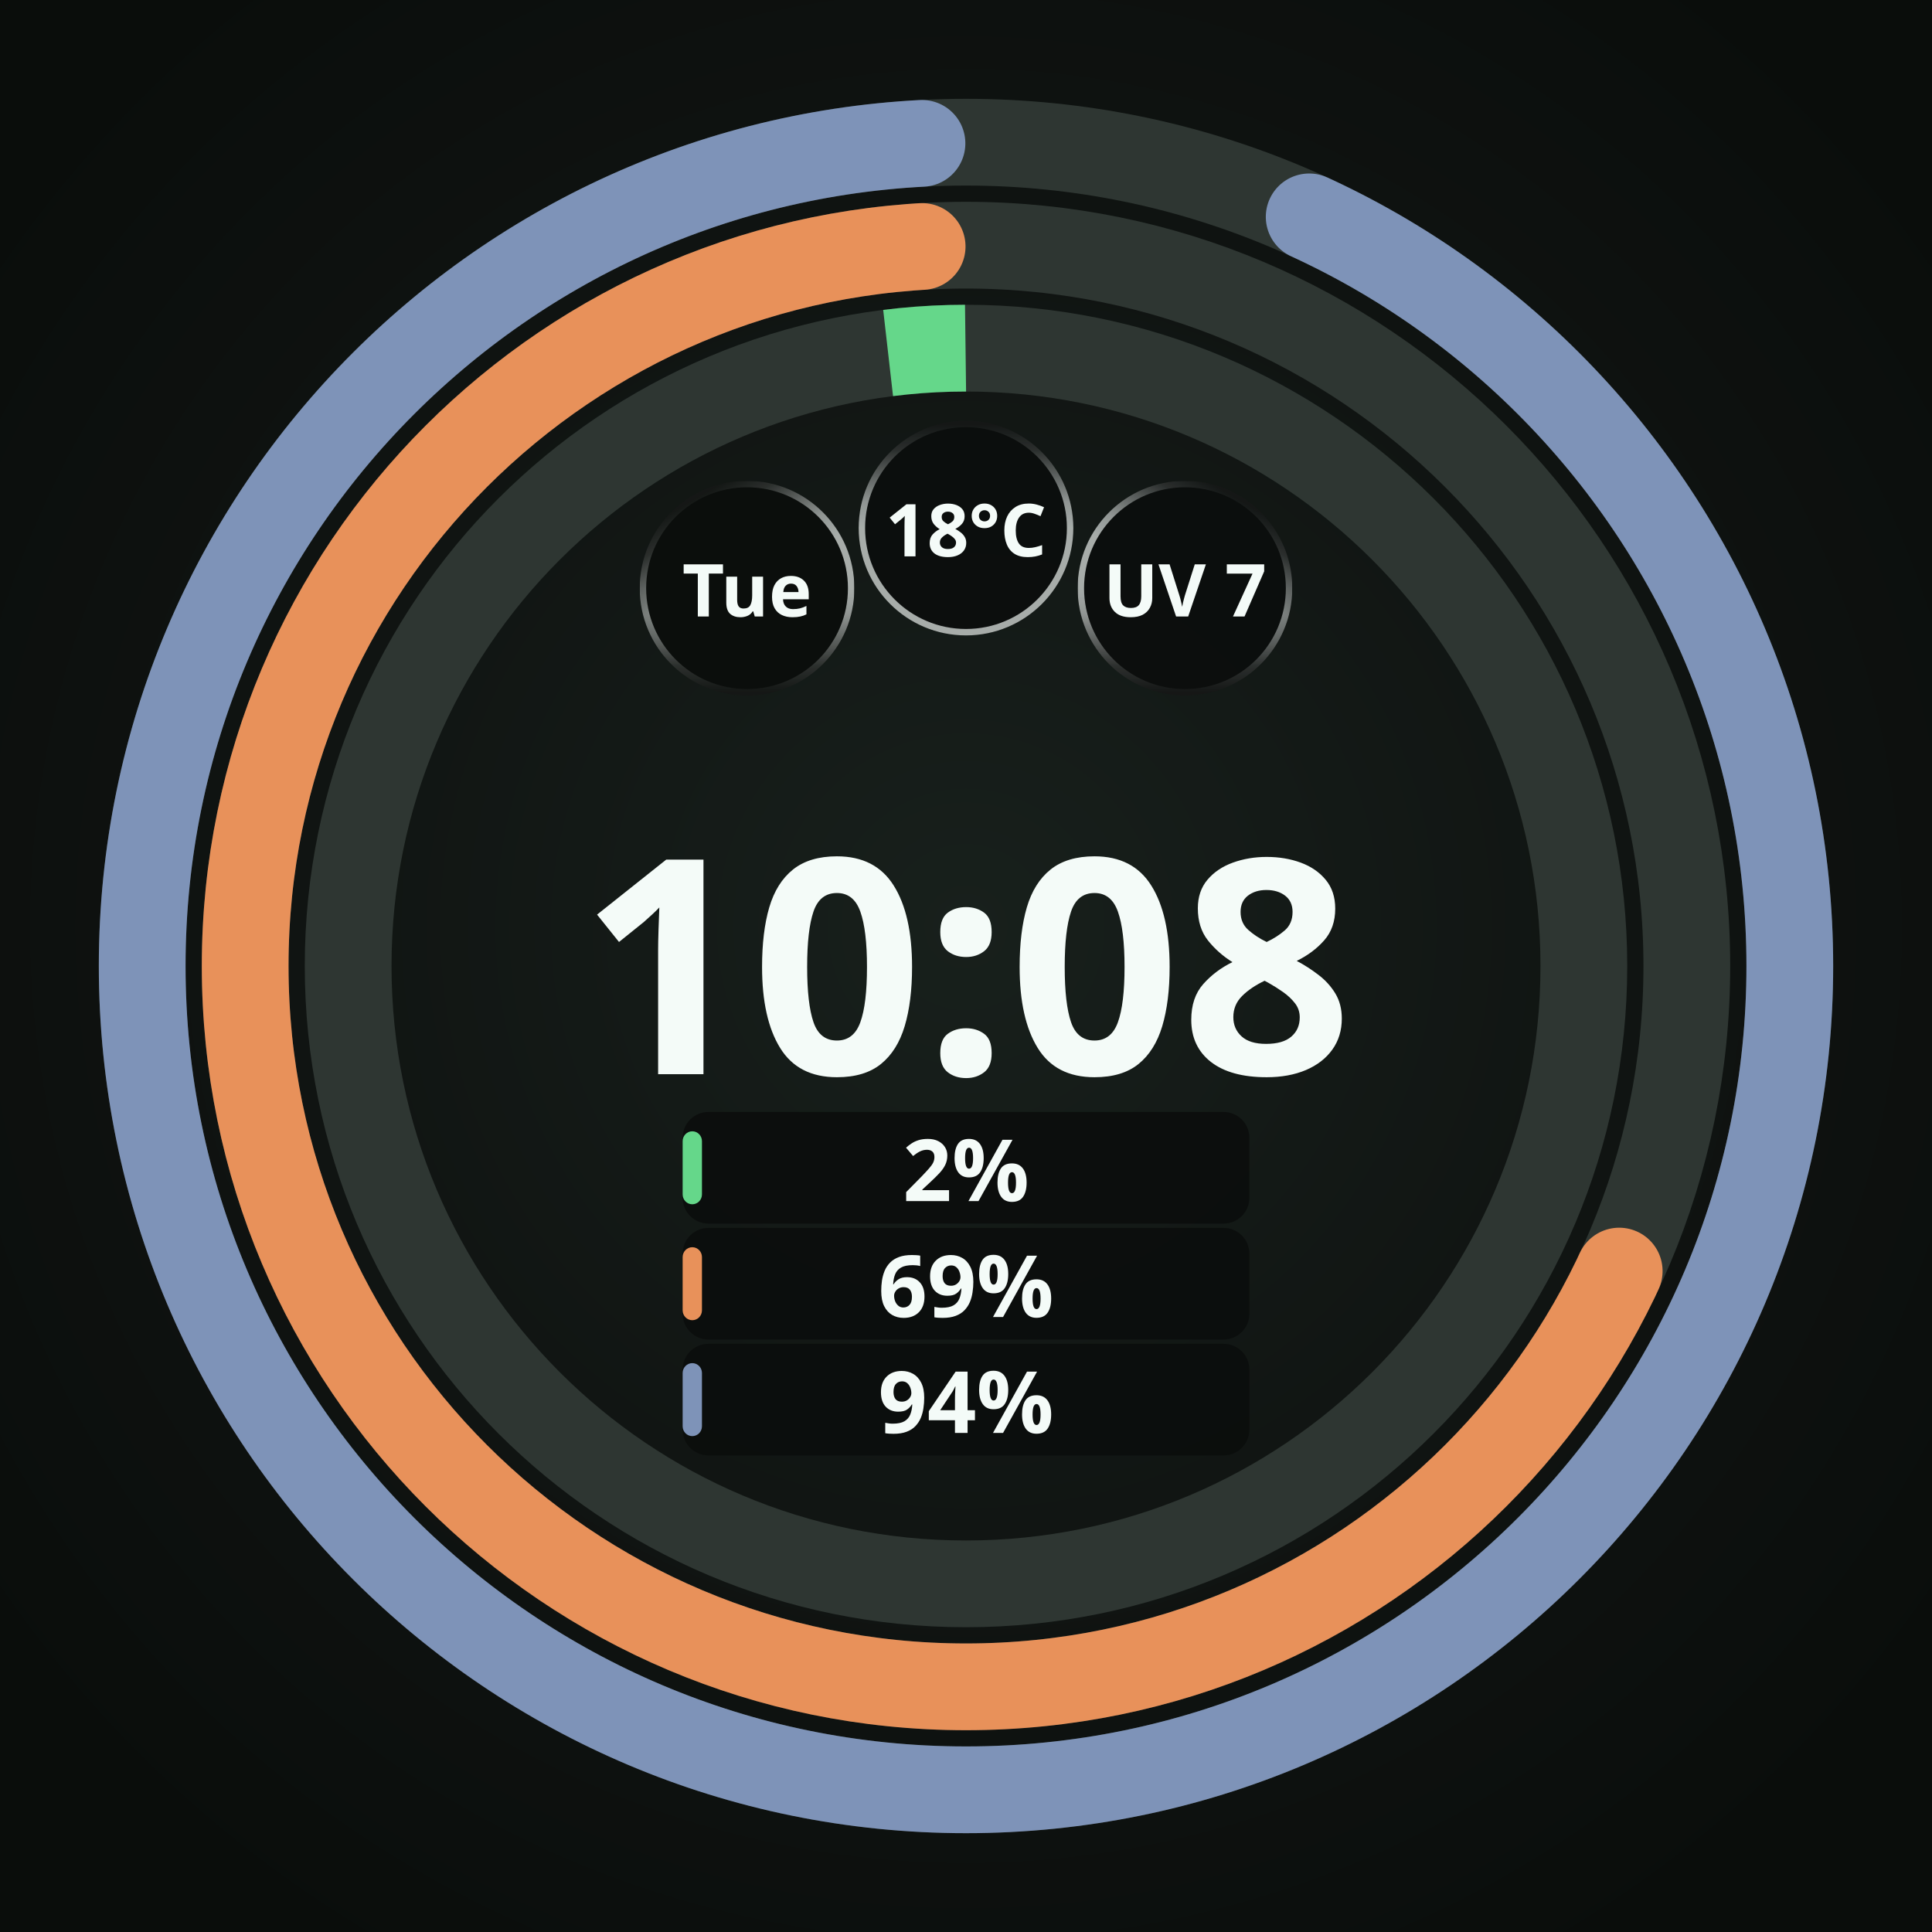
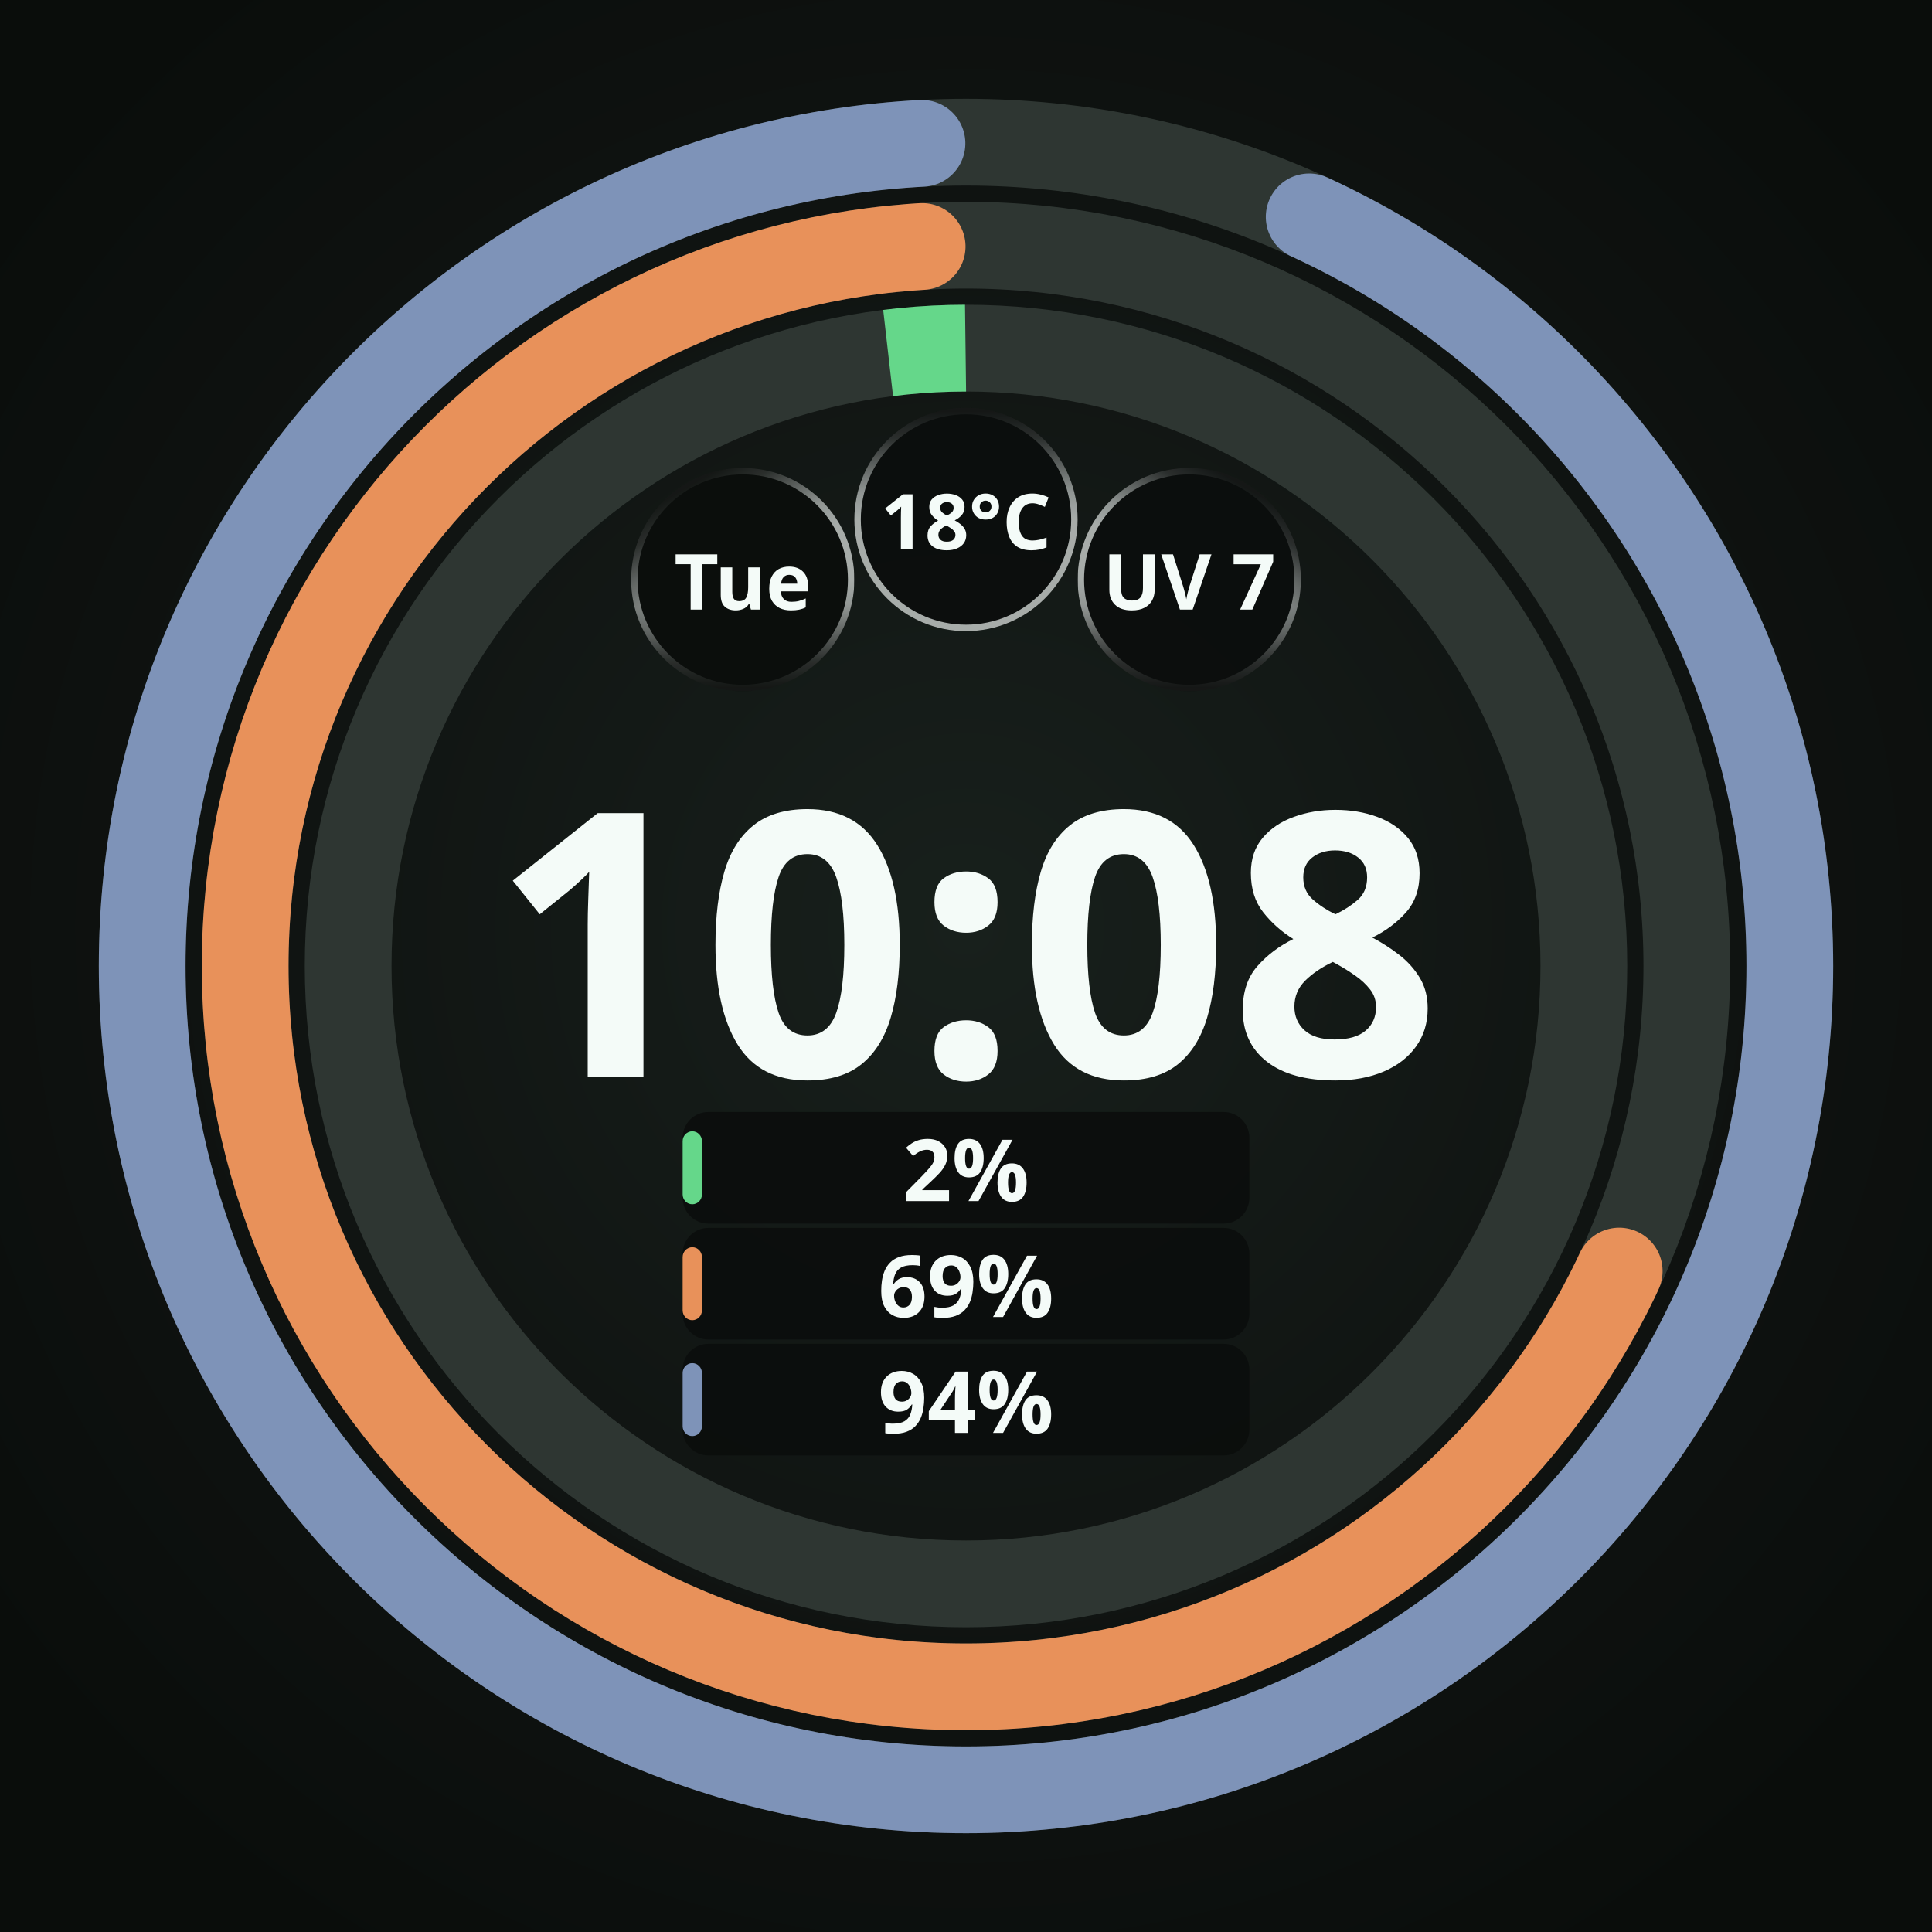
<svg xmlns="http://www.w3.org/2000/svg" width="450" height="450" viewBox="0 0 450 450" role="img" aria-label="Round · 3 providers · 2%, 69%, and 94% remaining">
  <defs>
    <radialGradient id="lift" cx="50%" cy="48%" r="62%">
      <stop offset="0%" stop-color="#18201C" />
      <stop offset="55%" stop-color="#101412" />
      <stop offset="100%" stop-color="#0A0D0B" />
    </radialGradient>
    <radialGradient id="cellRecess" cx="50%" cy="50%" r="50%">
      <stop offset="0%" stop-color="#0B0E0C" />
      <stop offset="55%" stop-color="#0B0E0C" />
      <stop offset="100%" stop-color="#242A27" />
    </radialGradient>
  </defs>
  <rect width="450" height="450" fill="url(#lift)" />
  <circle cx="225" cy="225" r="143.91" fill="none" stroke="#2E3632" stroke-width="20.205" />
  <circle cx="225" cy="225" r="143.91" fill="none" stroke="#65D78A" stroke-width="20.205" stroke-linecap="butt" stroke-dasharray="18.08 904.21" stroke-dashoffset="-886.13" transform="rotate(-90 225 225)" />
  <circle cx="225" cy="225" r="167.895" fill="none" stroke="#2E3632" stroke-width="20.205" />
  <circle cx="225" cy="225" r="167.895" fill="none" stroke="#E8915A" stroke-width="20.205" stroke-linecap="round" stroke-dasharray="707.69 1054.92" stroke-dashoffset="-337.13" transform="rotate(-90 225 225)" />
  <circle cx="225" cy="225" r="191.88" fill="none" stroke="#2E3632" stroke-width="20.205" />
  <circle cx="225" cy="225" r="191.88" fill="none" stroke="#7E93B8" stroke-width="20.205" stroke-linecap="round" stroke-dasharray="1113.08 1205.62" stroke-dashoffset="-82.44" transform="rotate(-90 225 225)" />
-   <circle cx="174.0" cy="137.0" r="25.0" fill="#0B0E0C" />
+   <circle cx="173.0" cy="135.0" r="26.0" fill="#0B0E0C" />
  <defs>
-     <linearGradient id="cellRing0" gradientUnits="userSpaceOnUse" x1="186.16" y1="157.981" x2="161.84" y2="116.019">
+     <linearGradient id="cellRing0" gradientUnits="userSpaceOnUse" x1="185.632" y1="156.863" x2="160.368" y2="113.137">
      <stop offset="0" stop-color="#F4FBF8" stop-opacity="0.667" />
      <stop offset="0.5" stop-color="#F4FBF8" stop-opacity="0.667" />
      <stop offset="0.625" stop-color="#F4FBF8" stop-opacity="0.569" />
      <stop offset="0.75" stop-color="#F4FBF8" stop-opacity="0.353" />
      <stop offset="0.875" stop-color="#F4FBF8" stop-opacity="0.137" />
      <stop offset="1" stop-color="#F4FBF8" stop-opacity="0.039" />
    </linearGradient>
-     <linearGradient id="cellBottom0" gradientUnits="userSpaceOnUse" x1="174" y1="112.75" x2="174" y2="161.25">
+     <linearGradient id="cellBottom0" gradientUnits="userSpaceOnUse" x1="173" y1="109.75" x2="173" y2="160.25">
      <stop offset="0" stop-color="white" stop-opacity="1" />
      <stop offset="0.5" stop-color="white" stop-opacity="1" />
      <stop offset="0.625" stop-color="white" stop-opacity="0.855" />
      <stop offset="0.75" stop-color="white" stop-opacity="0.529" />
      <stop offset="0.875" stop-color="white" stop-opacity="0.208" />
      <stop offset="1" stop-color="white" stop-opacity="0.059" />
    </linearGradient>
-     <mask id="cellBottomMask0" maskUnits="userSpaceOnUse" x="149" y="112" width="50" height="50">
-       <rect x="149" y="112" width="50" height="50" fill="url(#cellBottom0)" />
+     <mask id="cellBottomMask0" maskUnits="userSpaceOnUse" x="147" y="109" width="52" height="52">
+       <rect x="147" y="109" width="52" height="52" fill="url(#cellBottom0)" />
    </mask>
  </defs>
-   <circle cx="174.0" cy="137.0" r="24.25" fill="none" stroke="url(#cellRing0)" stroke-width="1.50" stroke-opacity="1" mask="url(#cellBottomMask0)" />
-   <text x="174.0" y="137.0" text-anchor="middle" dominant-baseline="central" font-family="Noto Sans, sans-serif" font-size="17.0" font-weight="700" fill="#F4FBF8" fill-opacity="1">Tue</text>
-   <circle cx="225.0" cy="123.0" r="25.0" fill="#0B0E0C" fill-opacity="0.92" />
+   <circle cx="173.0" cy="135.0" r="25.25" fill="none" stroke="url(#cellRing0)" stroke-width="1.50" stroke-opacity="1" mask="url(#cellBottomMask0)" />
+   <text x="173.0" y="135.0" text-anchor="middle" dominant-baseline="central" font-family="Noto Sans, sans-serif" font-size="18.0" font-weight="700" fill="#F4FBF8" fill-opacity="1">Tue</text>
+   <circle cx="225.0" cy="121.0" r="26.0" fill="#0B0E0C" fill-opacity="0.92" />
  <defs>
-     <linearGradient id="cellRing1" gradientUnits="userSpaceOnUse" x1="225" y1="147.25" x2="225" y2="98.75">
+     <linearGradient id="cellRing1" gradientUnits="userSpaceOnUse" x1="225" y1="146.25" x2="225" y2="95.75">
      <stop offset="0" stop-color="#F4FBF8" stop-opacity="0.667" />
      <stop offset="0.5" stop-color="#F4FBF8" stop-opacity="0.667" />
      <stop offset="0.625" stop-color="#F4FBF8" stop-opacity="0.569" />
      <stop offset="0.75" stop-color="#F4FBF8" stop-opacity="0.353" />
      <stop offset="0.875" stop-color="#F4FBF8" stop-opacity="0.137" />
      <stop offset="1" stop-color="#F4FBF8" stop-opacity="0.039" />
    </linearGradient>
  </defs>
-   <circle cx="225.0" cy="123.0" r="24.25" fill="none" stroke="url(#cellRing1)" stroke-width="1.50" stroke-opacity="1" />
-   <text x="225.0" y="123.0" text-anchor="middle" dominant-baseline="central" font-family="Noto Sans, sans-serif" font-size="17.0" font-weight="700" fill="#F4FBF8" fill-opacity="1">18°C</text>
-   <circle cx="276.0" cy="137.0" r="25.0" fill="#0B0E0C" fill-opacity="0.92" />
+   <circle cx="225.0" cy="121.0" r="25.25" fill="none" stroke="url(#cellRing1)" stroke-width="1.50" stroke-opacity="1" />
+   <text x="225.0" y="121.0" text-anchor="middle" dominant-baseline="central" font-family="Noto Sans, sans-serif" font-size="18.0" font-weight="700" fill="#F4FBF8" fill-opacity="1">18°C</text>
+   <circle cx="277.0" cy="135.0" r="26.0" fill="#0B0E0C" fill-opacity="0.92" />
  <defs>
-     <linearGradient id="cellRing2" gradientUnits="userSpaceOnUse" x1="263.84" y1="157.981" x2="288.16" y2="116.019">
+     <linearGradient id="cellRing2" gradientUnits="userSpaceOnUse" x1="264.368" y1="156.863" x2="289.632" y2="113.137">
      <stop offset="0" stop-color="#F4FBF8" stop-opacity="0.667" />
      <stop offset="0.5" stop-color="#F4FBF8" stop-opacity="0.667" />
      <stop offset="0.625" stop-color="#F4FBF8" stop-opacity="0.569" />
      <stop offset="0.75" stop-color="#F4FBF8" stop-opacity="0.353" />
      <stop offset="0.875" stop-color="#F4FBF8" stop-opacity="0.137" />
      <stop offset="1" stop-color="#F4FBF8" stop-opacity="0.039" />
    </linearGradient>
-     <linearGradient id="cellBottom2" gradientUnits="userSpaceOnUse" x1="276" y1="112.75" x2="276" y2="161.25">
+     <linearGradient id="cellBottom2" gradientUnits="userSpaceOnUse" x1="277" y1="109.75" x2="277" y2="160.25">
      <stop offset="0" stop-color="white" stop-opacity="1" />
      <stop offset="0.5" stop-color="white" stop-opacity="1" />
      <stop offset="0.625" stop-color="white" stop-opacity="0.855" />
      <stop offset="0.75" stop-color="white" stop-opacity="0.529" />
      <stop offset="0.875" stop-color="white" stop-opacity="0.208" />
      <stop offset="1" stop-color="white" stop-opacity="0.059" />
    </linearGradient>
-     <mask id="cellBottomMask2" maskUnits="userSpaceOnUse" x="251" y="112" width="50" height="50">
-       <rect x="251" y="112" width="50" height="50" fill="url(#cellBottom2)" />
+     <mask id="cellBottomMask2" maskUnits="userSpaceOnUse" x="251" y="109" width="52" height="52">
+       <rect x="251" y="109" width="52" height="52" fill="url(#cellBottom2)" />
    </mask>
  </defs>
-   <circle cx="276.0" cy="137.0" r="24.25" fill="none" stroke="url(#cellRing2)" stroke-width="1.50" stroke-opacity="1" mask="url(#cellBottomMask2)" />
-   <text x="276.0" y="137.0" text-anchor="middle" dominant-baseline="central" font-family="Noto Sans, sans-serif" font-size="17.0" font-weight="700" fill="#F4FBF8" fill-opacity="1">UV 7</text>
-   <text x="225" y="250.2" text-anchor="middle" font-family="Noto Sans, sans-serif" font-size="70.0" font-weight="700" fill="#F4FBF8">10:08</text>
+   <circle cx="277.0" cy="135.0" r="25.25" fill="none" stroke="url(#cellRing2)" stroke-width="1.50" stroke-opacity="1" mask="url(#cellBottomMask2)" />
+   <text x="277.0" y="135.0" text-anchor="middle" dominant-baseline="central" font-family="Noto Sans, sans-serif" font-size="18.0" font-weight="700" fill="#F4FBF8" fill-opacity="1">UV 7</text>
+   <text x="225" y="250.8" text-anchor="middle" font-family="Noto Sans, sans-serif" font-size="86.0" font-weight="700" fill="#F4FBF8">10:08</text>
  <rect x="159.0" y="259.0" width="132.0" height="26.0" rx="6.0" fill="#0B0E0C" fill-opacity="0.92" />
  <rect x="159.0" y="263.5" width="4.5" height="17.0" rx="2.3" fill="#65D78A" />
  <text x="225.0" y="272.0" text-anchor="middle" dominant-baseline="central" font-family="Noto Sans, sans-serif" font-size="20.0" font-weight="700" fill="#F4FBF8">2%</text>
  <rect x="159.0" y="286.0" width="132.0" height="26.0" rx="6.0" fill="#0B0E0C" fill-opacity="0.92" />
  <rect x="159.0" y="290.5" width="4.5" height="17.0" rx="2.3" fill="#E8915A" />
  <text x="225.0" y="299.0" text-anchor="middle" dominant-baseline="central" font-family="Noto Sans, sans-serif" font-size="20.0" font-weight="700" fill="#F4FBF8">69%</text>
  <rect x="159.0" y="313.0" width="132.0" height="26.0" rx="6.0" fill="#0B0E0C" fill-opacity="0.92" />
  <rect x="159.0" y="317.5" width="4.5" height="17.0" rx="2.3" fill="#7E93B8" />
  <text x="225.0" y="326.0" text-anchor="middle" dominant-baseline="central" font-family="Noto Sans, sans-serif" font-size="20.0" font-weight="700" fill="#F4FBF8">94%</text>
</svg>
